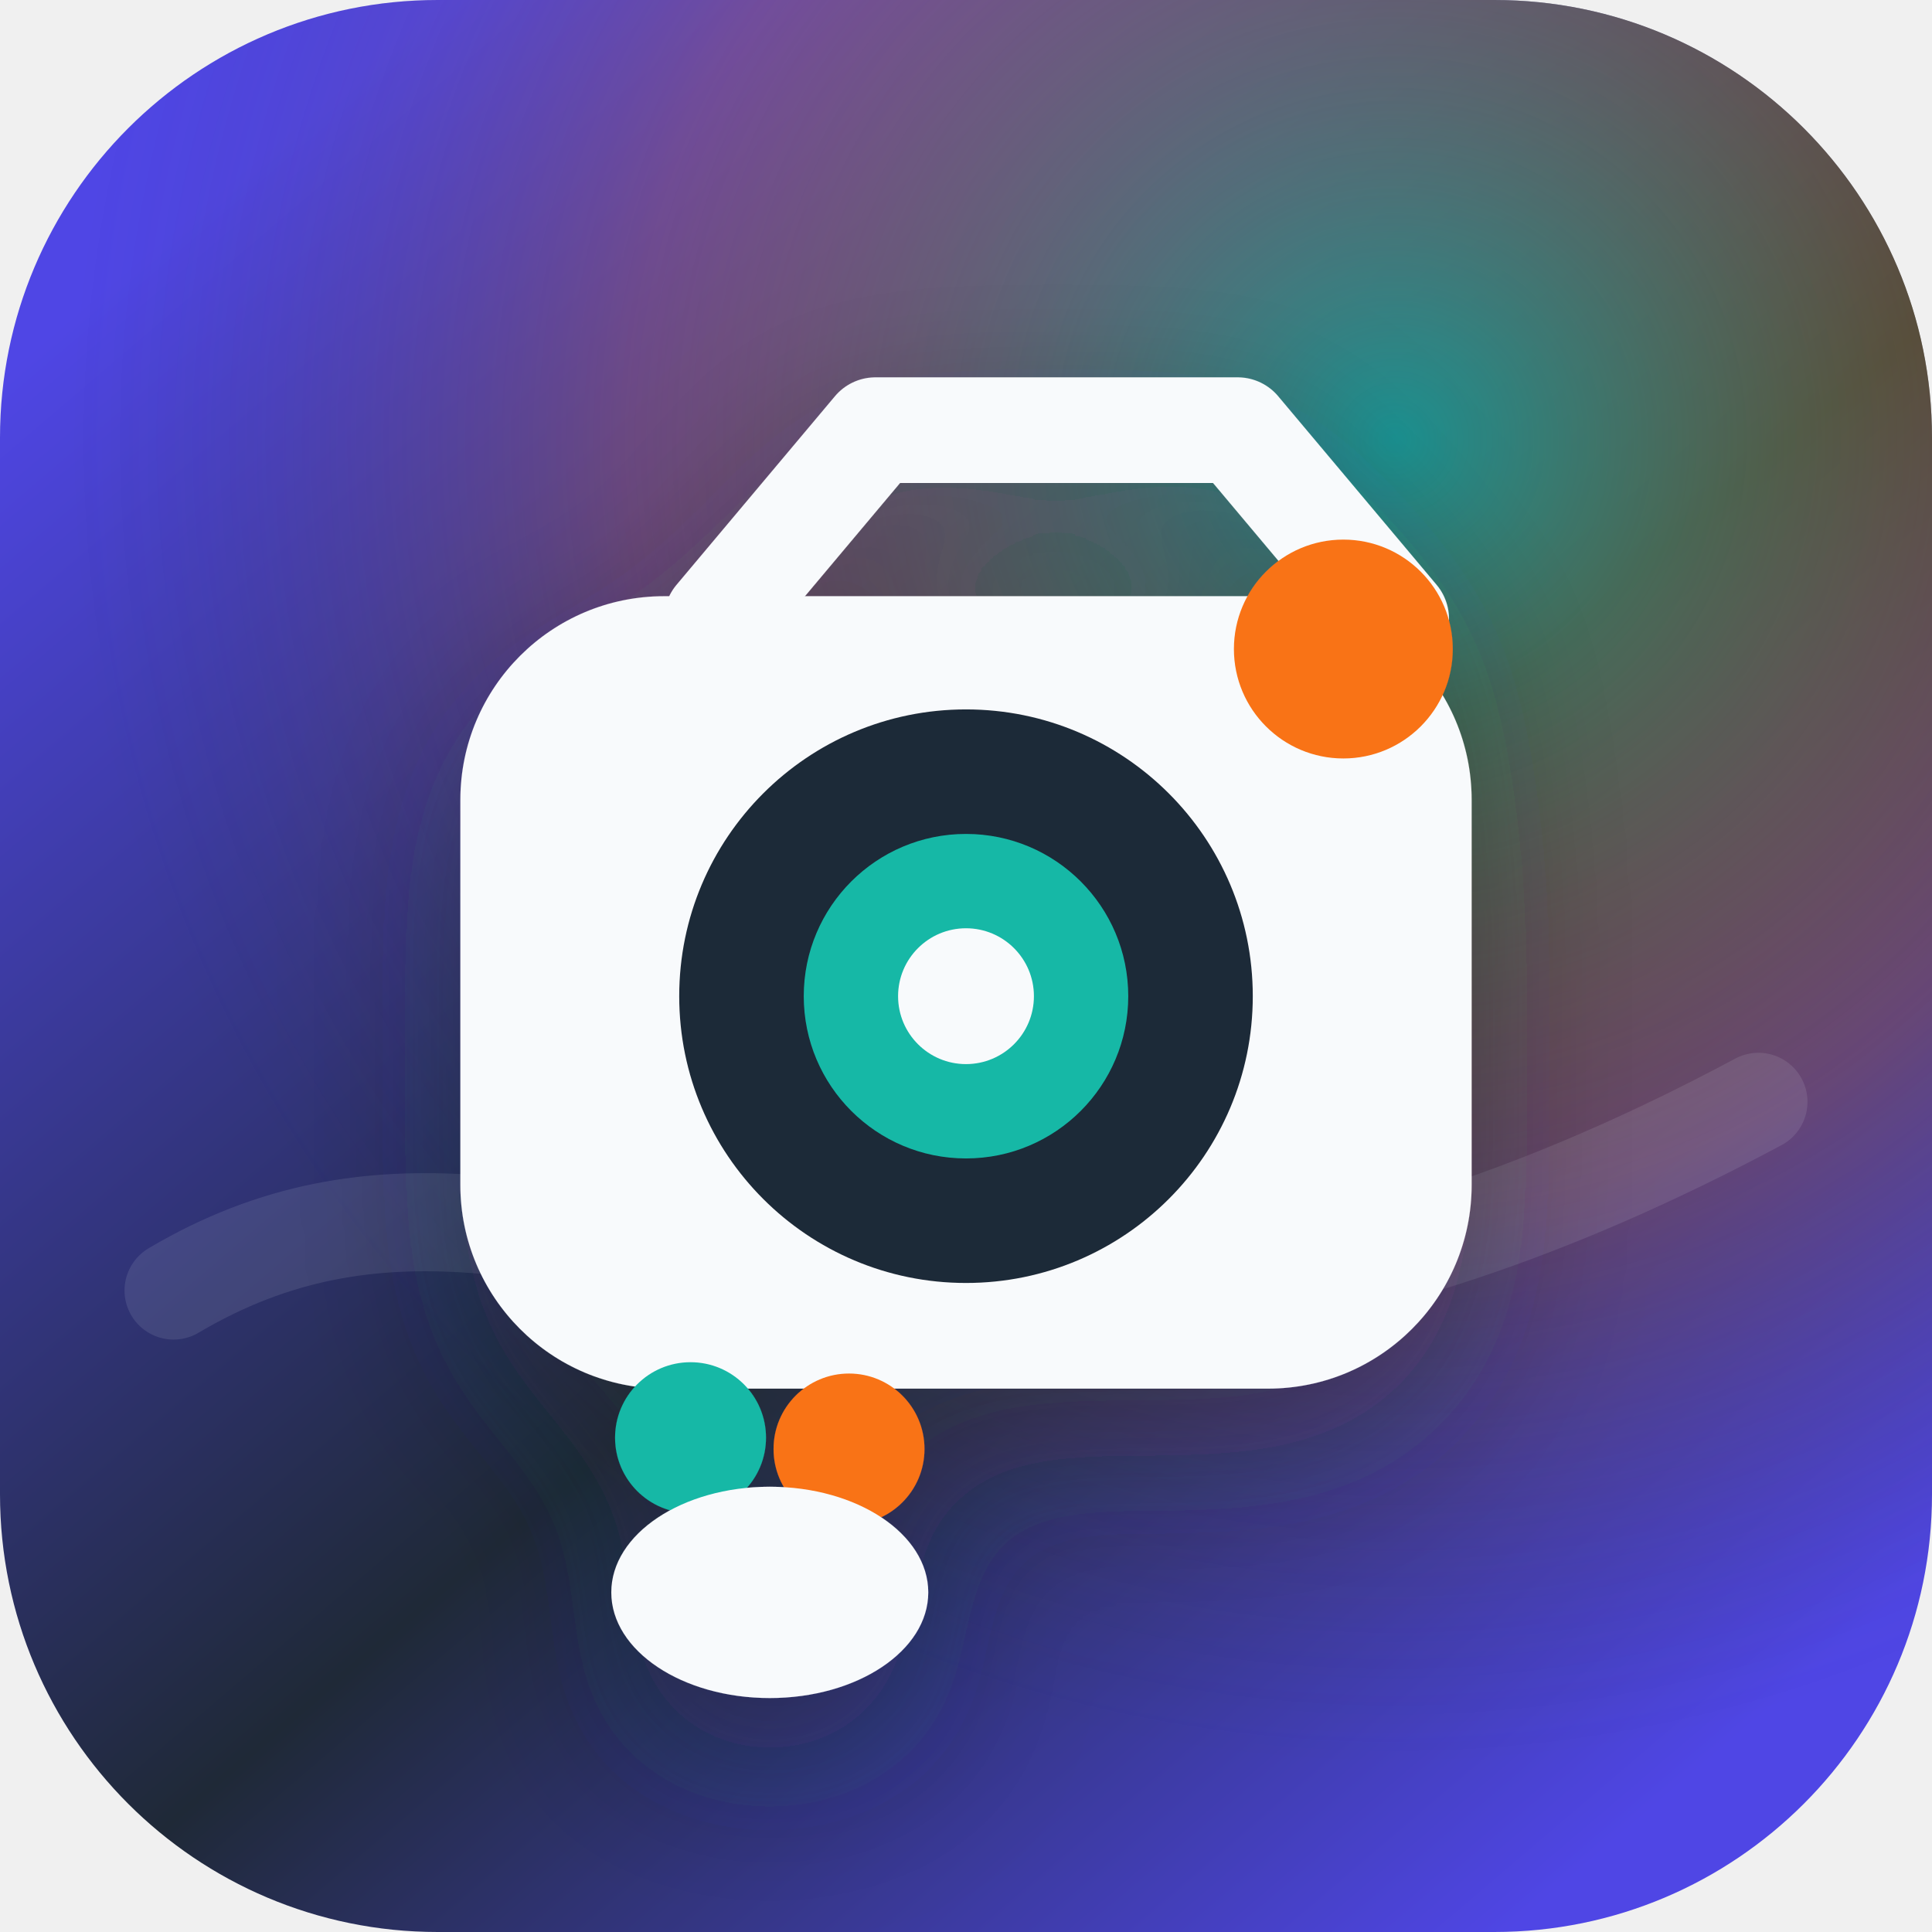
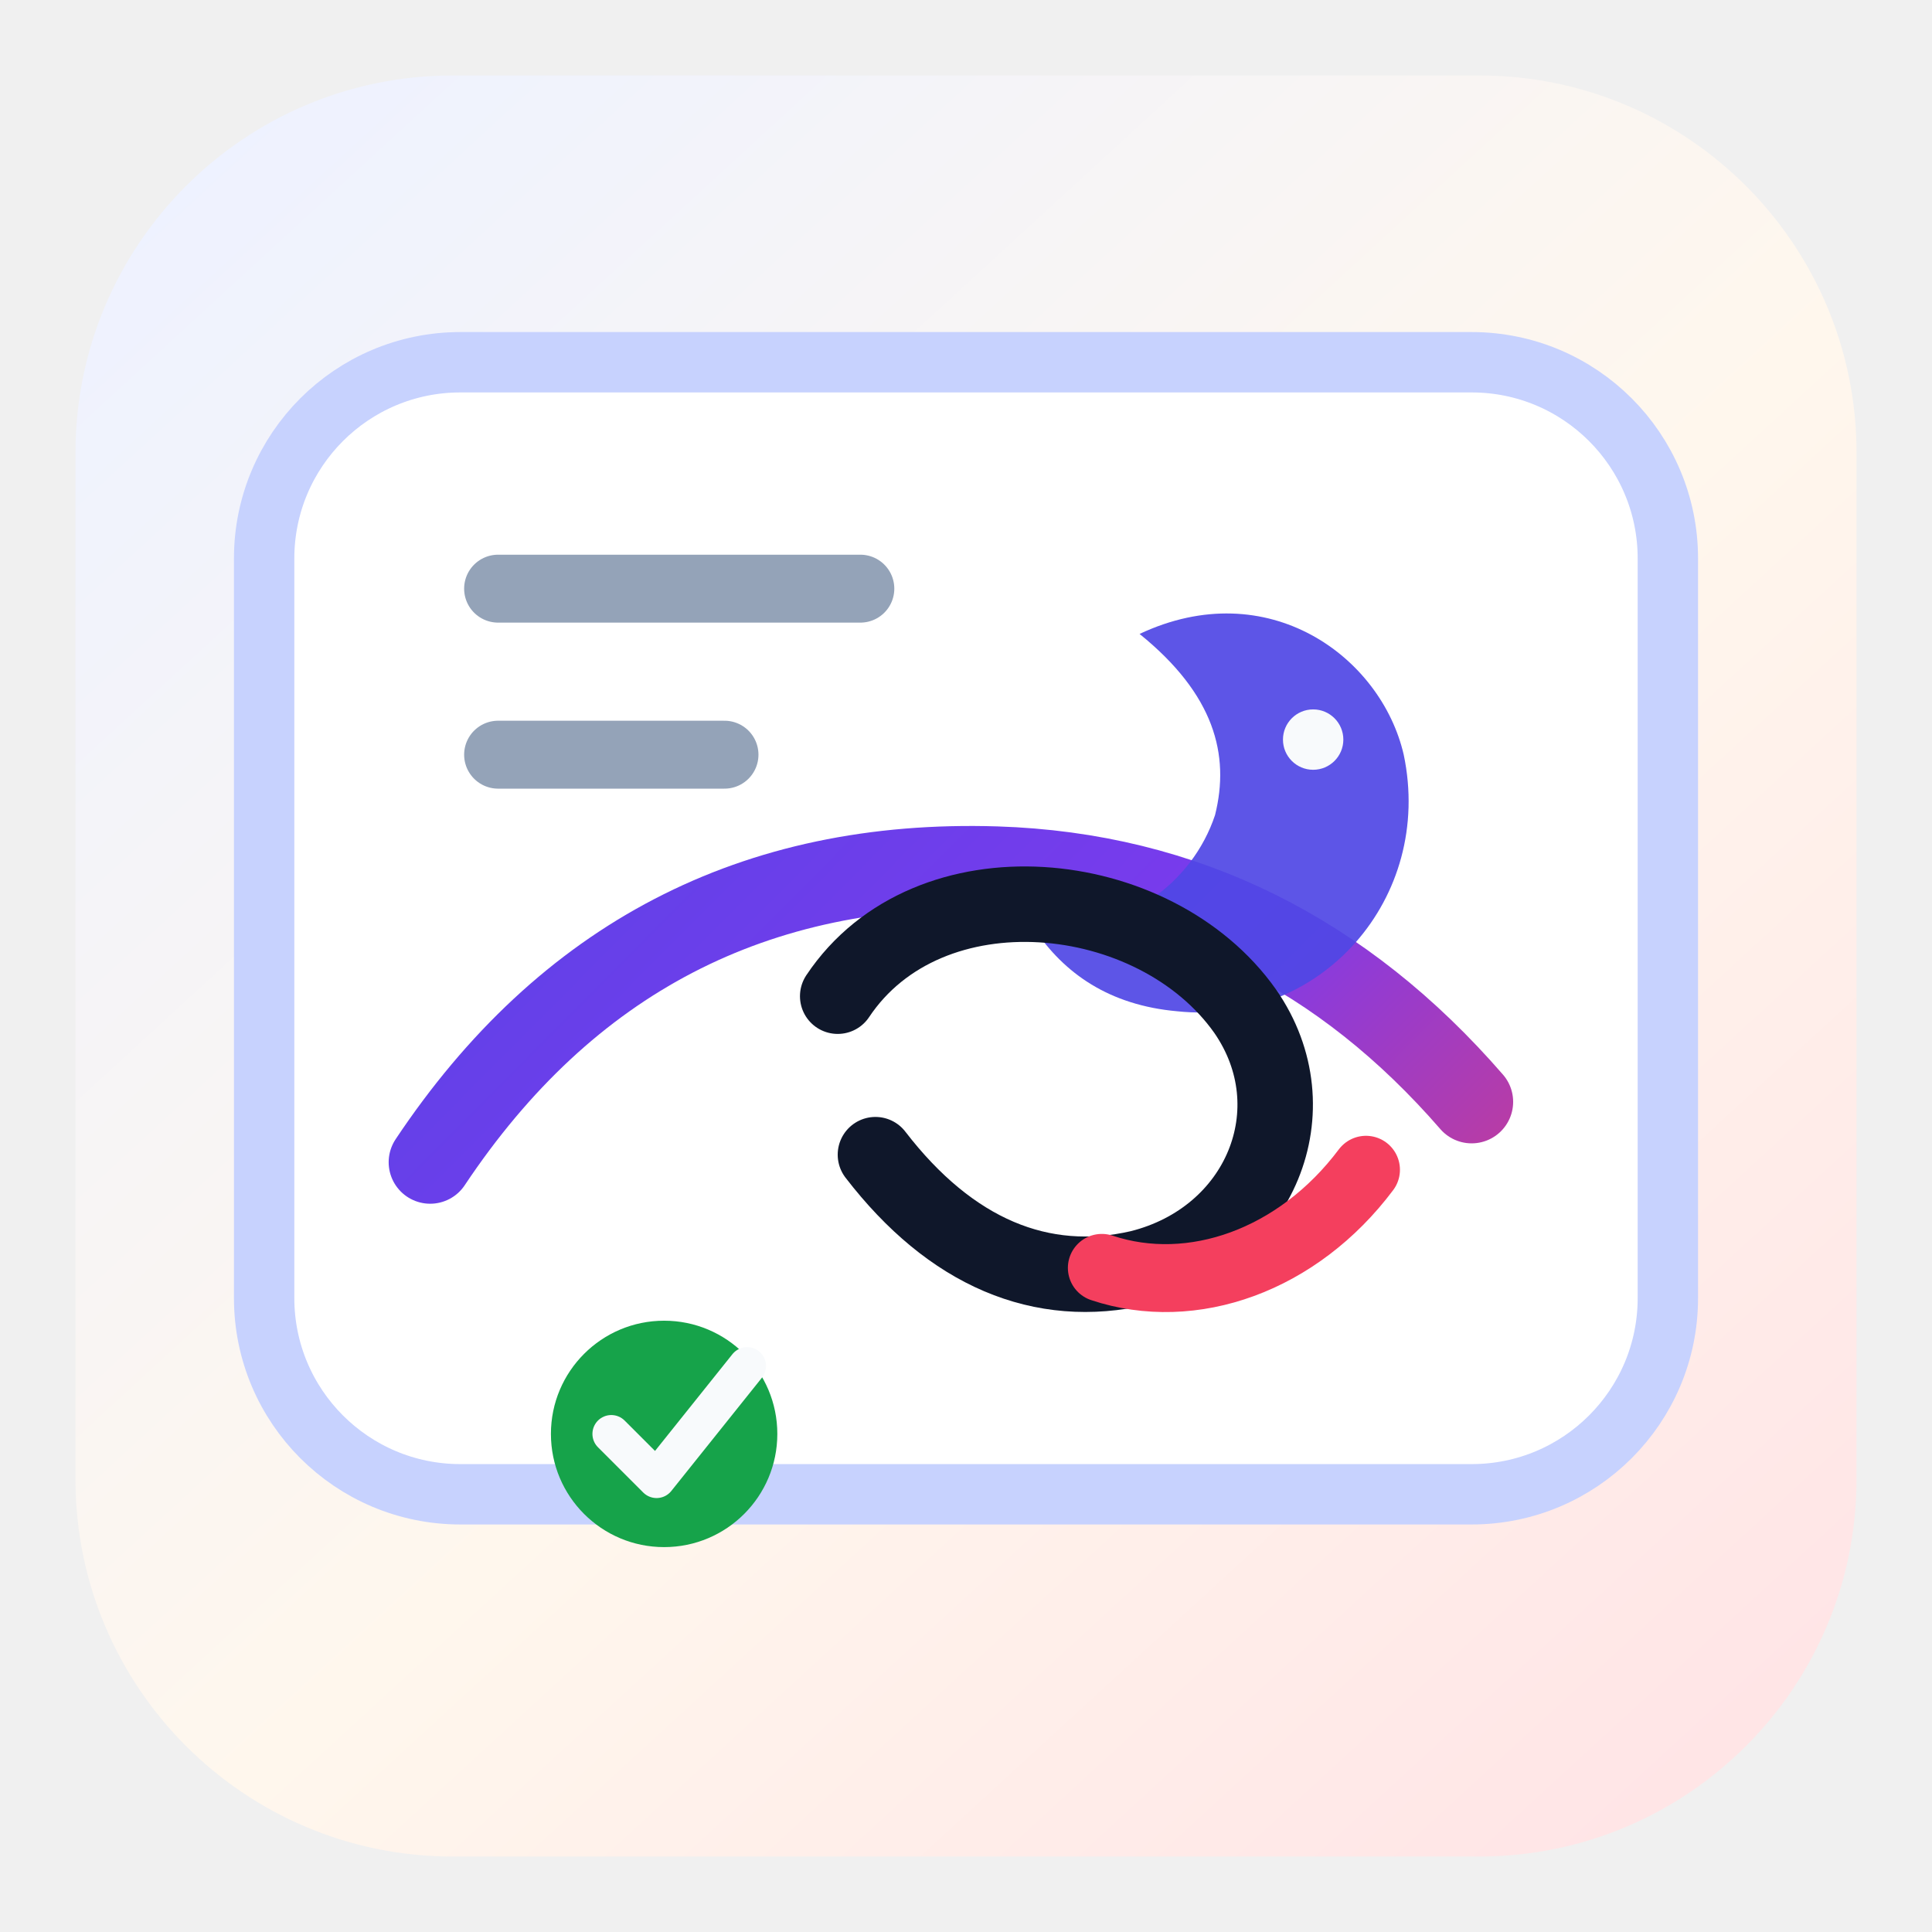
- <svg xmlns="http://www.w3.org/2000/svg" width="512" height="512" viewBox="0 0 512 512" role="img" aria-label="Pettography">
+ <svg xmlns="http://www.w3.org/2000/svg" viewBox="0 0 256 256" role="img" aria-label="Pettography">
  <defs>
-     <linearGradient id="bg" x1="70" y1="40" x2="442" y2="476" gradientUnits="userSpaceOnUse">
+     <linearGradient id="bg" x1="28" y1="18" x2="230" y2="238" gradientUnits="userSpaceOnUse">
+       <stop stop-color="#eef2ff" />
+       <stop offset="0.55" stop-color="#fff7ed" />
+       <stop offset="1" stop-color="#ffe4e6" />
+     </linearGradient>
+     <linearGradient id="brand" x1="58" y1="59" x2="206" y2="206" gradientUnits="userSpaceOnUse">
      <stop stop-color="#4f46e5" />
-       <stop offset=".56" stop-color="#1f2937" />
-       <stop offset="1" stop-color="#4f46e5" />
+       <stop offset="0.58" stop-color="#7c3aed" />
+       <stop offset="1" stop-color="#f43f5e" />
    </linearGradient>
-     <radialGradient id="glow" cx="72%" cy="23%" r="68%">
-       <stop stop-color="#14b8a6" stop-opacity=".72" />
-       <stop offset=".58" stop-color="#f97316" stop-opacity=".24" />
-       <stop offset="1" stop-color="#1f2937" stop-opacity="0" />
-     </radialGradient>
-     <filter id="shadow" x="-20%" y="-20%" width="140%" height="140%">
-       <feDropShadow dx="0" dy="18" stdDeviation="22" flood-color="#1f2937" flood-opacity=".34" />
-     </filter>
  </defs>
-   <rect width="512" height="512" rx="116" fill="url(#bg)" />
-   <rect width="512" height="512" rx="116" fill="url(#glow)" />
-   <path d="M46 342C154 278 238 414 466 292" fill="none" stroke="#f8fafc" stroke-opacity=".1" stroke-width="26" stroke-linecap="round" />
-   <g filter="url(#shadow)">
-     <g transform="translate(0 0) scale(1)">
-       <rect x="122" y="158" width="268" height="210" rx="54" fill="#f8fafc" />
-       <circle cx="256" cy="264" r="76" fill="#1f2937" />
-       <circle cx="256" cy="264" r="43" fill="#14b8a6" />
-       <circle cx="256" cy="264" r="18" fill="#f8fafc" />
-       <path d="M190 164l42-50h96l42 50" fill="none" stroke="#f8fafc" stroke-width="28" stroke-linecap="round" stroke-linejoin="round" />
-       <circle cx="356" cy="172" r="29" fill="#f97316" />
-       <circle cx="183" cy="381" r="20" fill="#14b8a6" />
-       <circle cx="225" cy="384" r="20" fill="#f97316" />
-       <ellipse cx="204" cy="422" rx="42" ry="28" fill="#f8fafc" />
-     </g>
-   </g>
+   <rect x="10" y="10" width="236" height="236" rx="50" fill="url(#bg)" />
+   <rect x="35" y="48" width="186" height="150" rx="26" fill="#ffffff" stroke="#c7d2fe" stroke-width="8" />
+   <path d="M57 154c18-27 43-40 75-39 25 .8 46 11.4 63 31" fill="none" stroke="url(#brand)" stroke-width="11" stroke-linecap="round" />
+   <path d="M66 78h48m-48 22h30" stroke="#94a3b8" stroke-width="9" stroke-linecap="round" />
+   <path d="M151 84c17-8 32 3 35 16 4 19-11 36-30 34-9-.8-15-5-19-11 12 1 21-6 24-15 2-8-.1-16-10-24Z" fill="#4f46e5" opacity="0.92" />
+   <circle cx="174" cy="98" r="4" fill="#f8fafc" />
+   <path d="M111 132c12-18 42-15 54 2 9 13 2 30-14 34-13 3-25-2-35-15" fill="none" stroke="#0f172a" stroke-width="10" stroke-linecap="round" />
+   <path d="M146 168c12 4 26-1 35-13" fill="none" stroke="#f43f5e" stroke-width="9" stroke-linecap="round" />
+   <circle cx="88" cy="190" r="15" fill="#16a34a" />
+   <path d="M81 190l6 6 12-15" fill="none" stroke="#f8fafc" stroke-width="5" stroke-linecap="round" stroke-linejoin="round" />
</svg>
